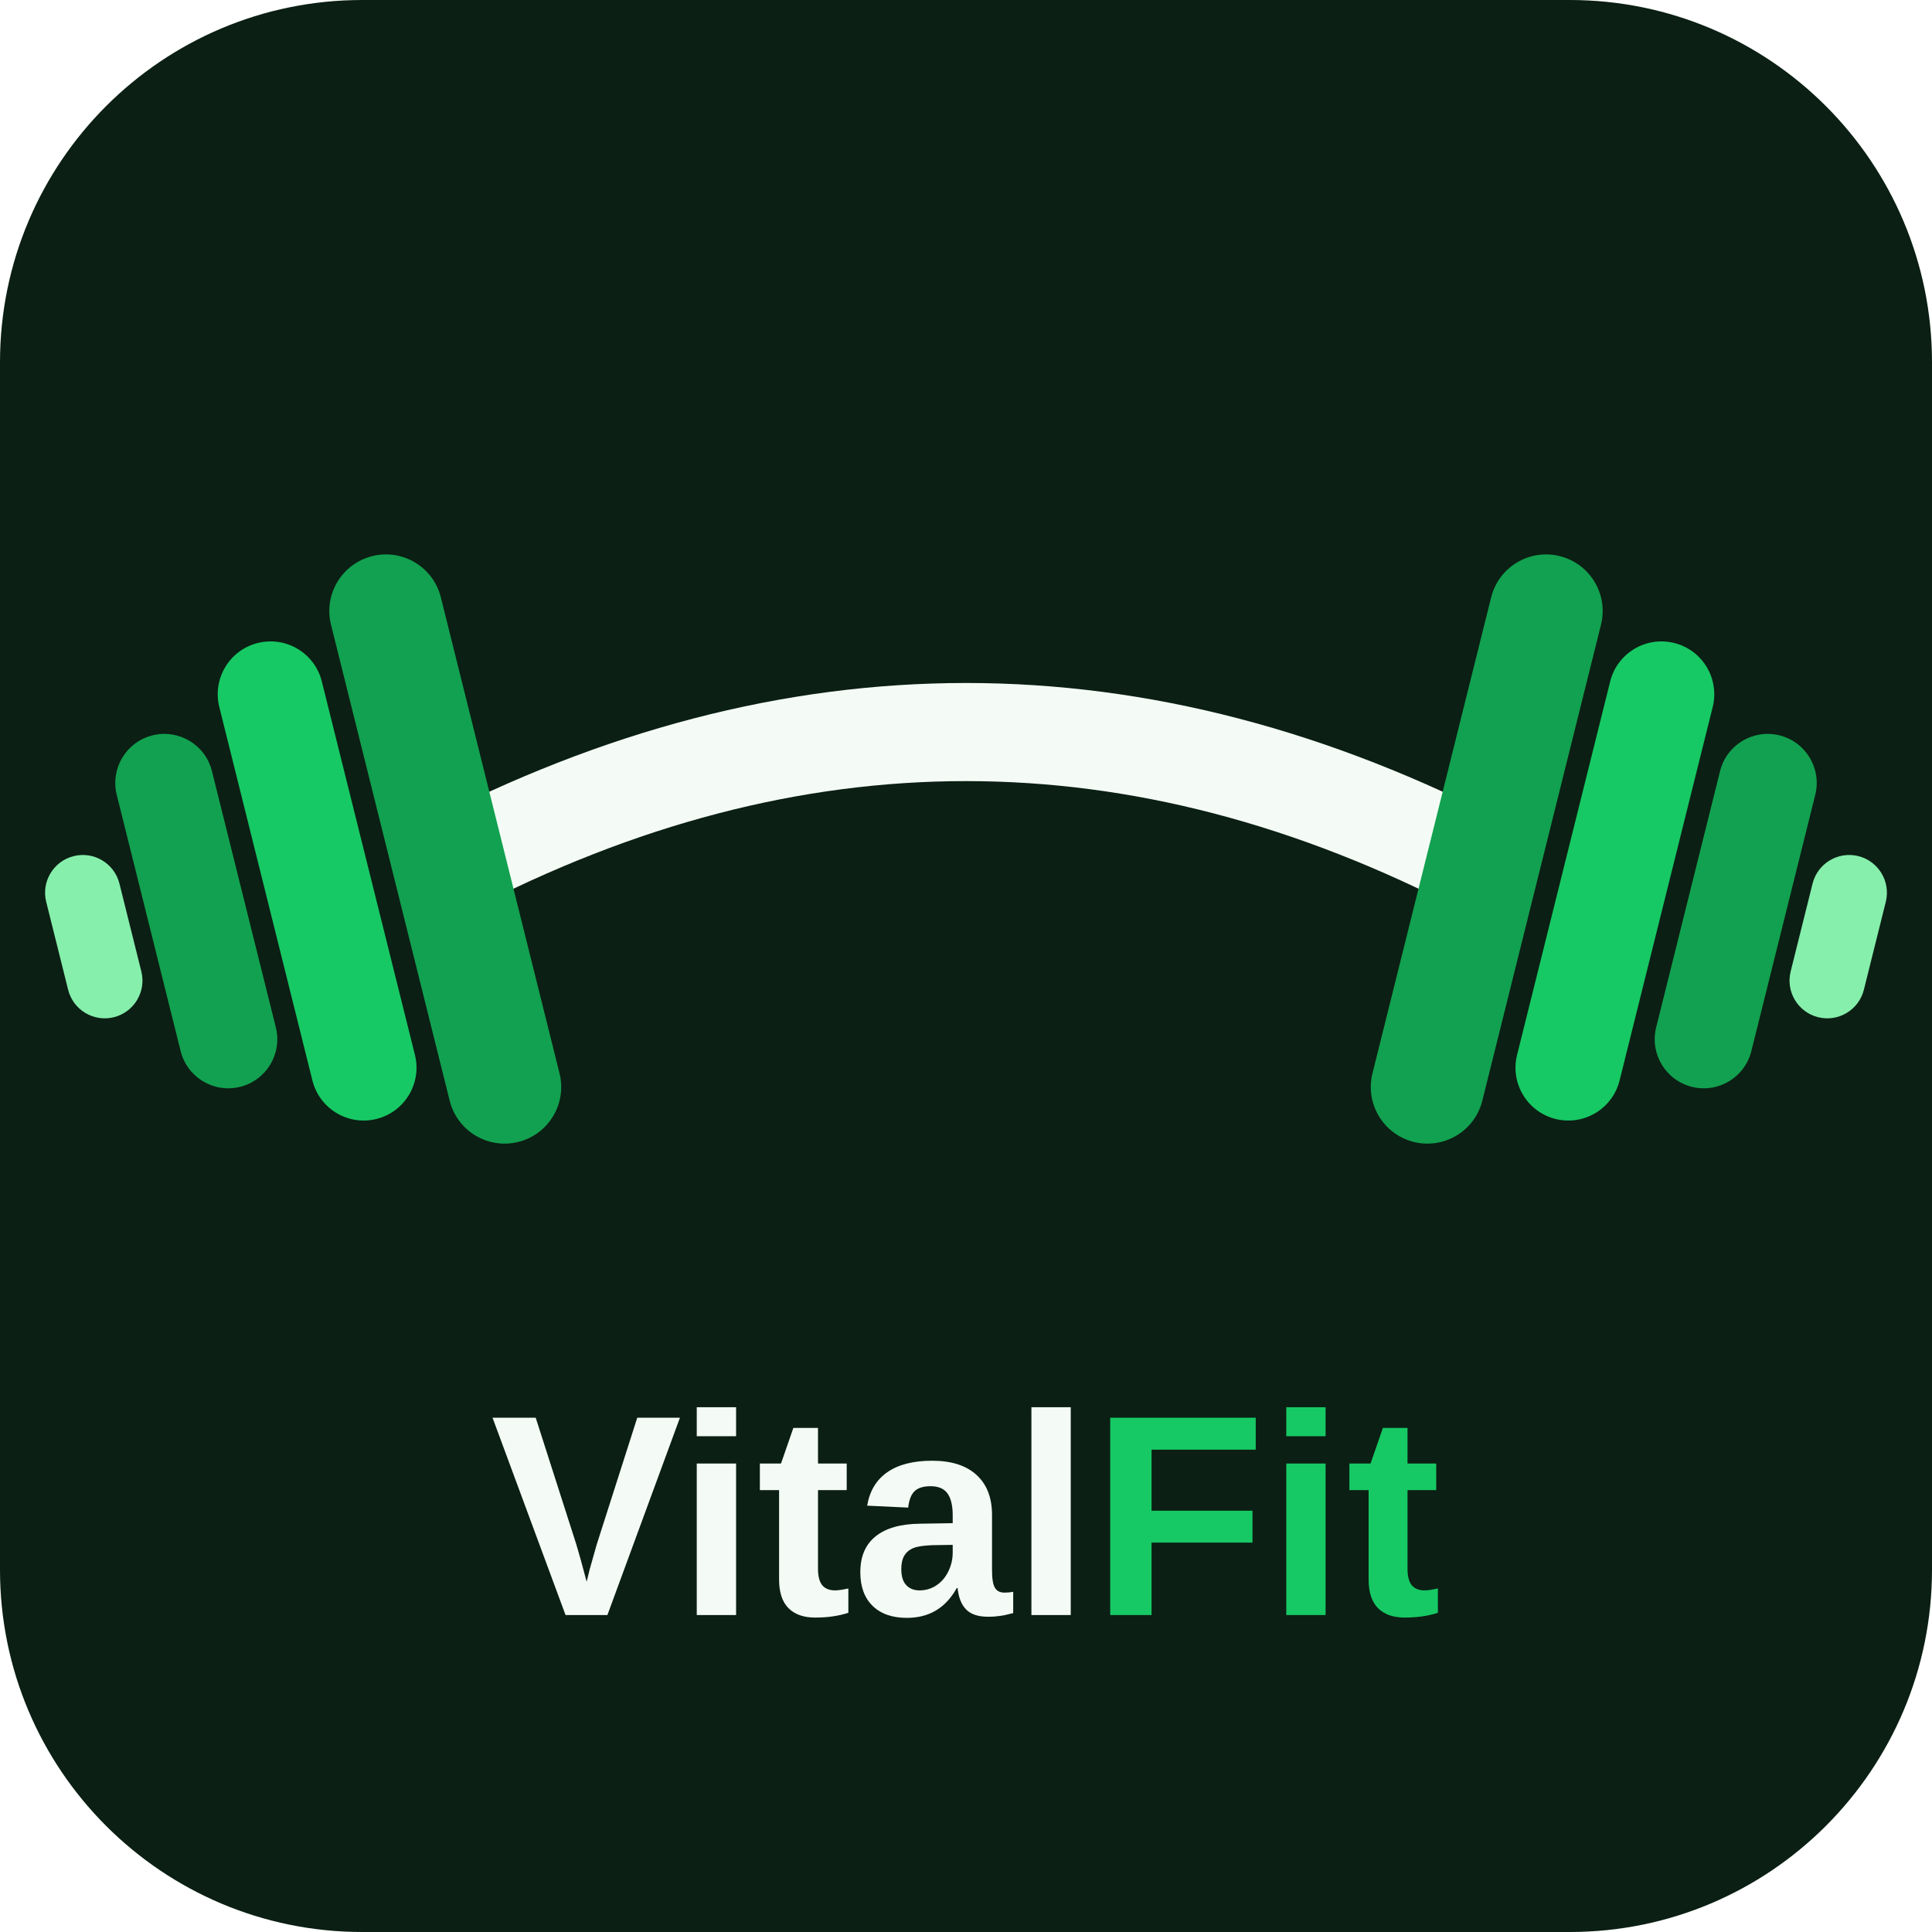
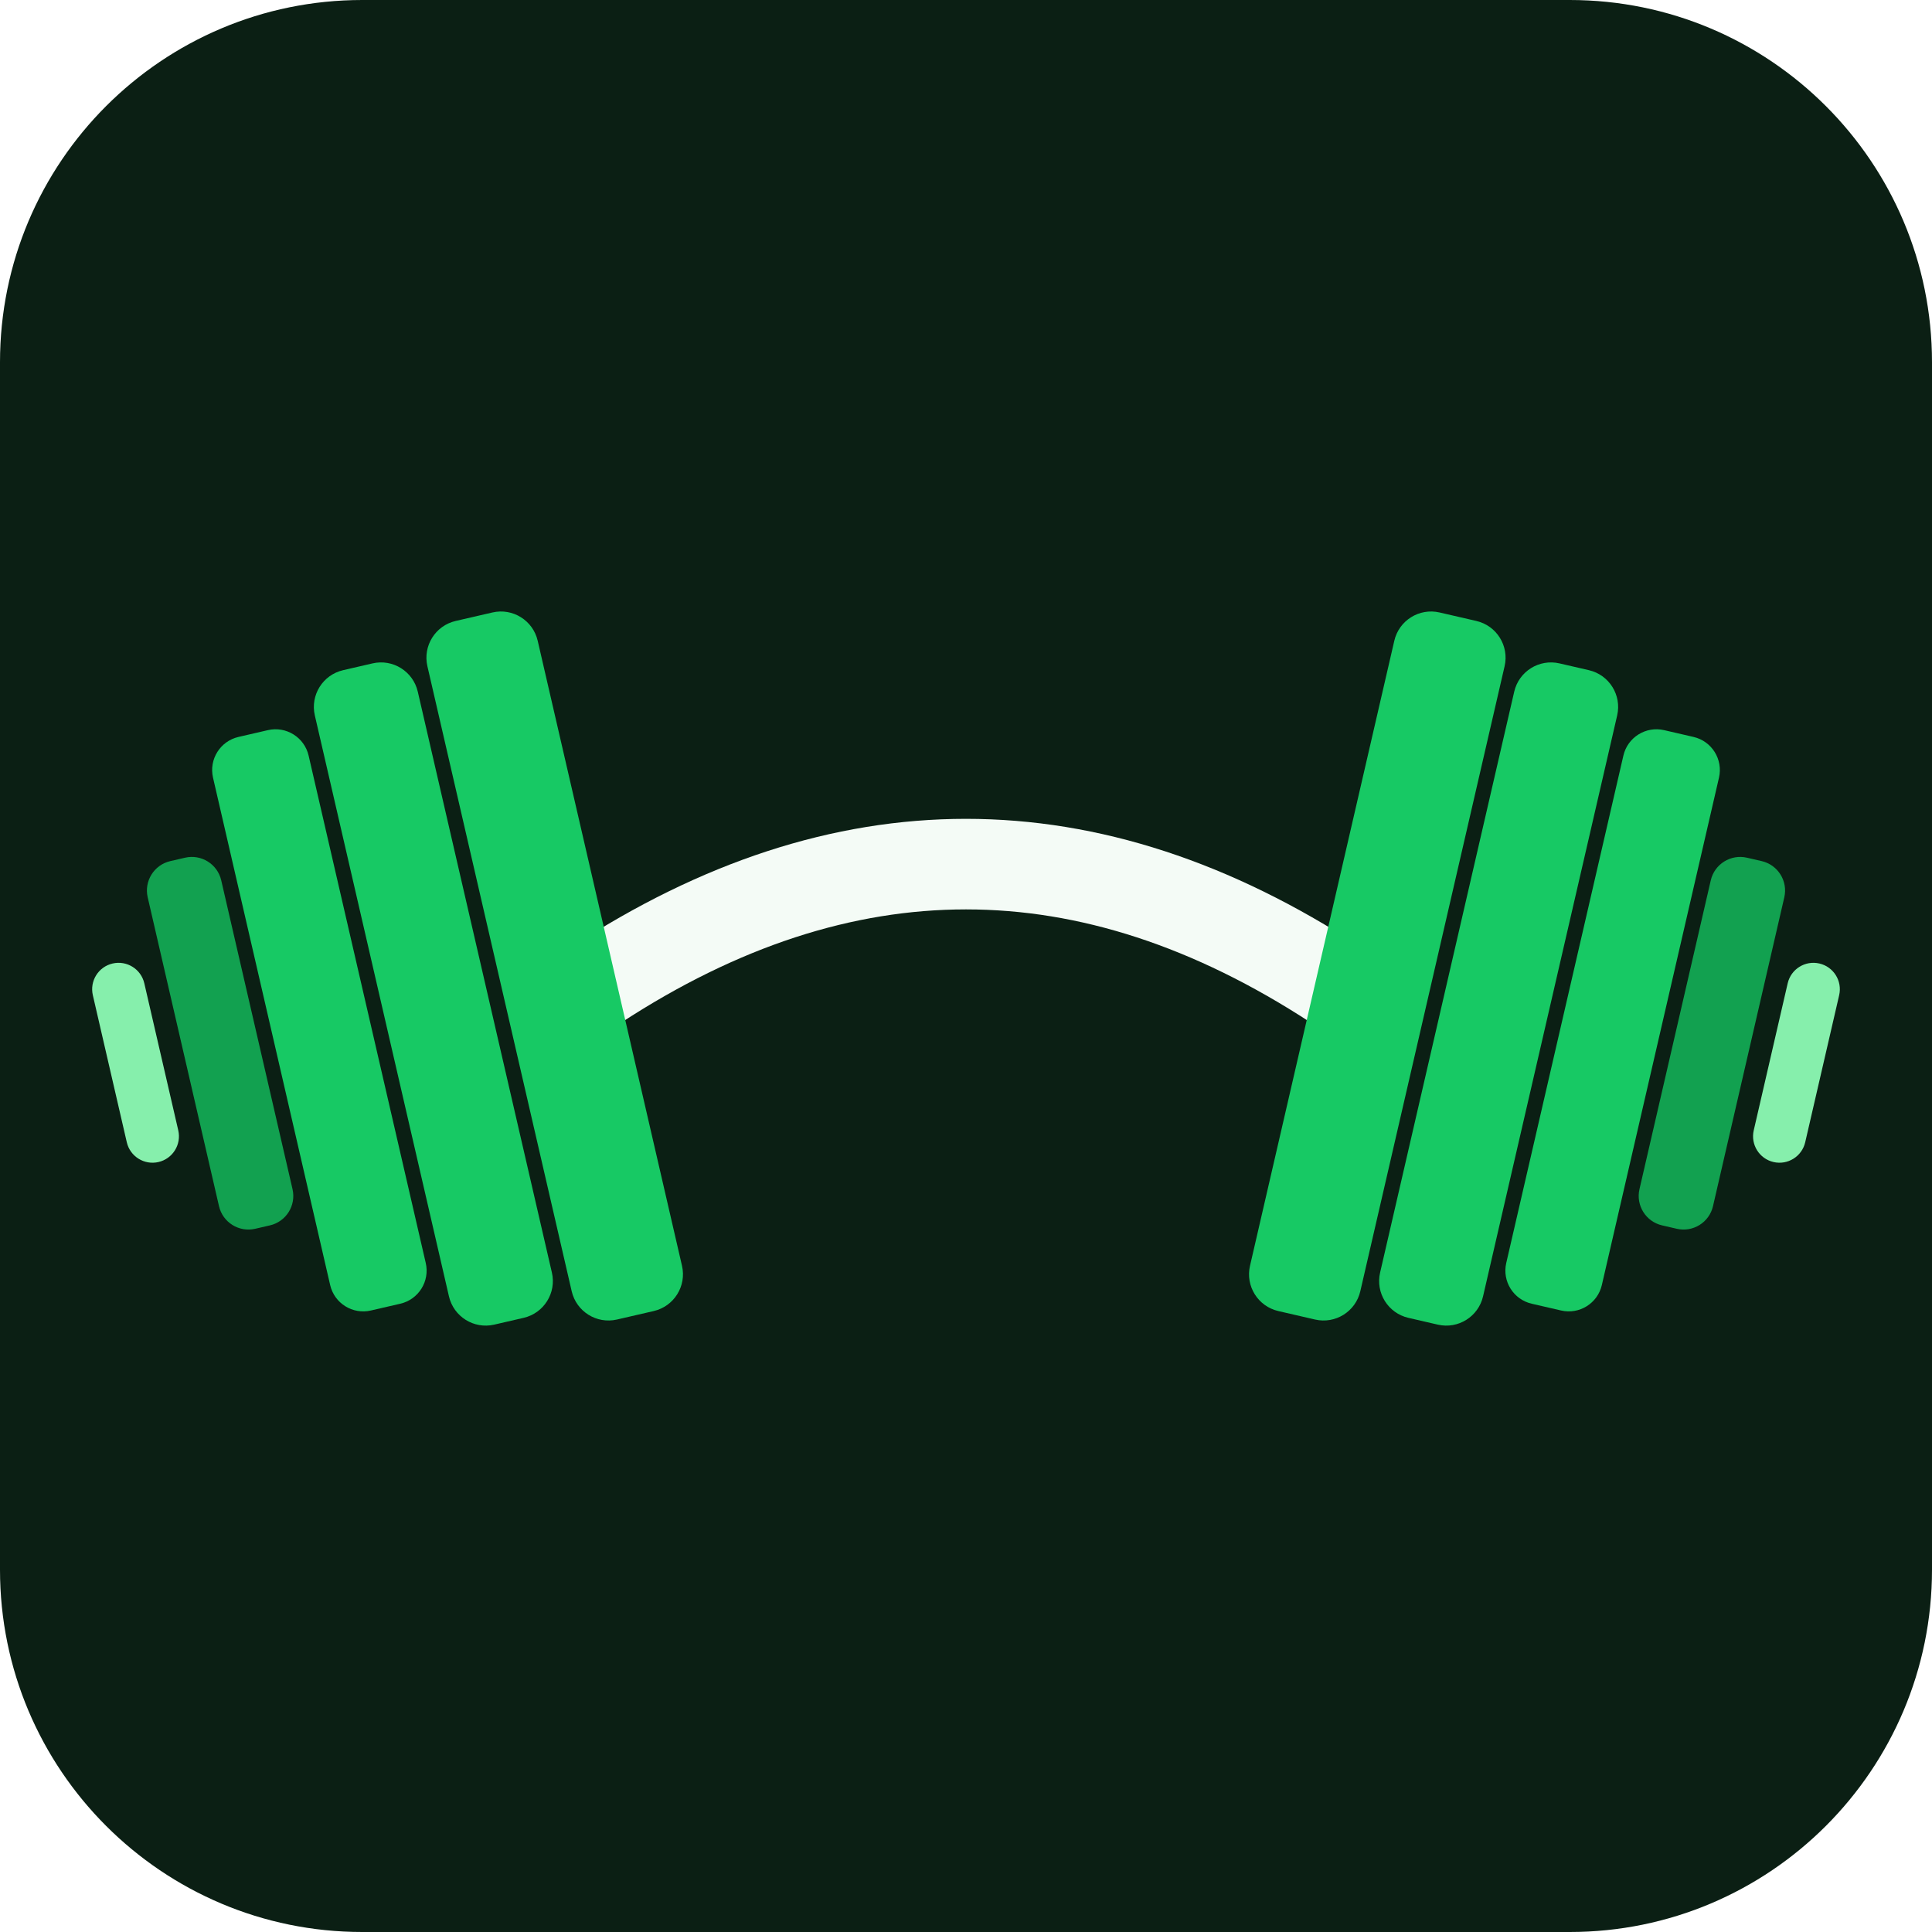
<svg xmlns="http://www.w3.org/2000/svg" viewBox="0 0 512 512">
  <rect width="512" height="512" rx="96" fill="#0B1F14" />
-   <g transform="translate(0 -20)">
-     <path d="M118 250 Q256 178 394 250" stroke="#F4FBF6" stroke-width="26" stroke-linecap="round" fill="none" />
-     <g transform="rotate(-14 118 245)">
-       <rect x="103" y="165" width="30" height="160" rx="15" fill="#12A150" />
-       <rect x="69" y="180" width="28" height="130" rx="14" fill="#17C964" />
-       <rect x="37" y="197" width="26" height="96" rx="13" fill="#12A150" />
-       <rect x="12" y="223" width="20" height="44" rx="10" fill="#86EFAC" />
+   <g transform="translate(0 11)">
+     <path d="M158 250 Q256 186 354 250" stroke="#F4FBF6" stroke-width="24" stroke-linecap="round" fill="none" />
+     <g transform="rotate(-13 147 245)">
+       <rect x="132" y="150" width="30" height="190" rx="10" fill="#17C964" />
+       <rect x="100" y="156" width="28" height="178" rx="10" fill="#17C964" />
+       <rect x="70" y="167" width="26" height="156" rx="9" fill="#17C964" />
+       <rect x="46" y="195" width="20" height="100" rx="8" fill="#12A150" />
+       <rect x="26" y="218" width="14" height="54" rx="7" fill="#86EFAC" />
    </g>
-     <g transform="rotate(14 394 245)">
-       <rect x="379" y="165" width="30" height="160" rx="15" fill="#12A150" />
-       <rect x="415" y="180" width="28" height="130" rx="14" fill="#17C964" />
-       <rect x="449" y="197" width="26" height="96" rx="13" fill="#12A150" />
-       <rect x="480" y="223" width="20" height="44" rx="10" fill="#86EFAC" />
+     <g transform="rotate(13 365 245)">
+       <rect x="350" y="150" width="30" height="190" rx="10" fill="#17C964" />
+       <rect x="384" y="156" width="28" height="178" rx="10" fill="#17C964" />
+       <rect x="416" y="167" width="26" height="156" rx="9" fill="#17C964" />
+       <rect x="446" y="195" width="20" height="100" rx="8" fill="#12A150" />
+       <rect x="472" y="218" width="14" height="54" rx="7" fill="#86EFAC" />
    </g>
  </g>
-   <text x="256" y="428" text-anchor="middle" font-family="Arial, sans-serif" font-weight="800" font-size="76" fill="#F4FBF6">Vital<tspan fill="#17C964">Fit</tspan>
-   </text>
</svg>
